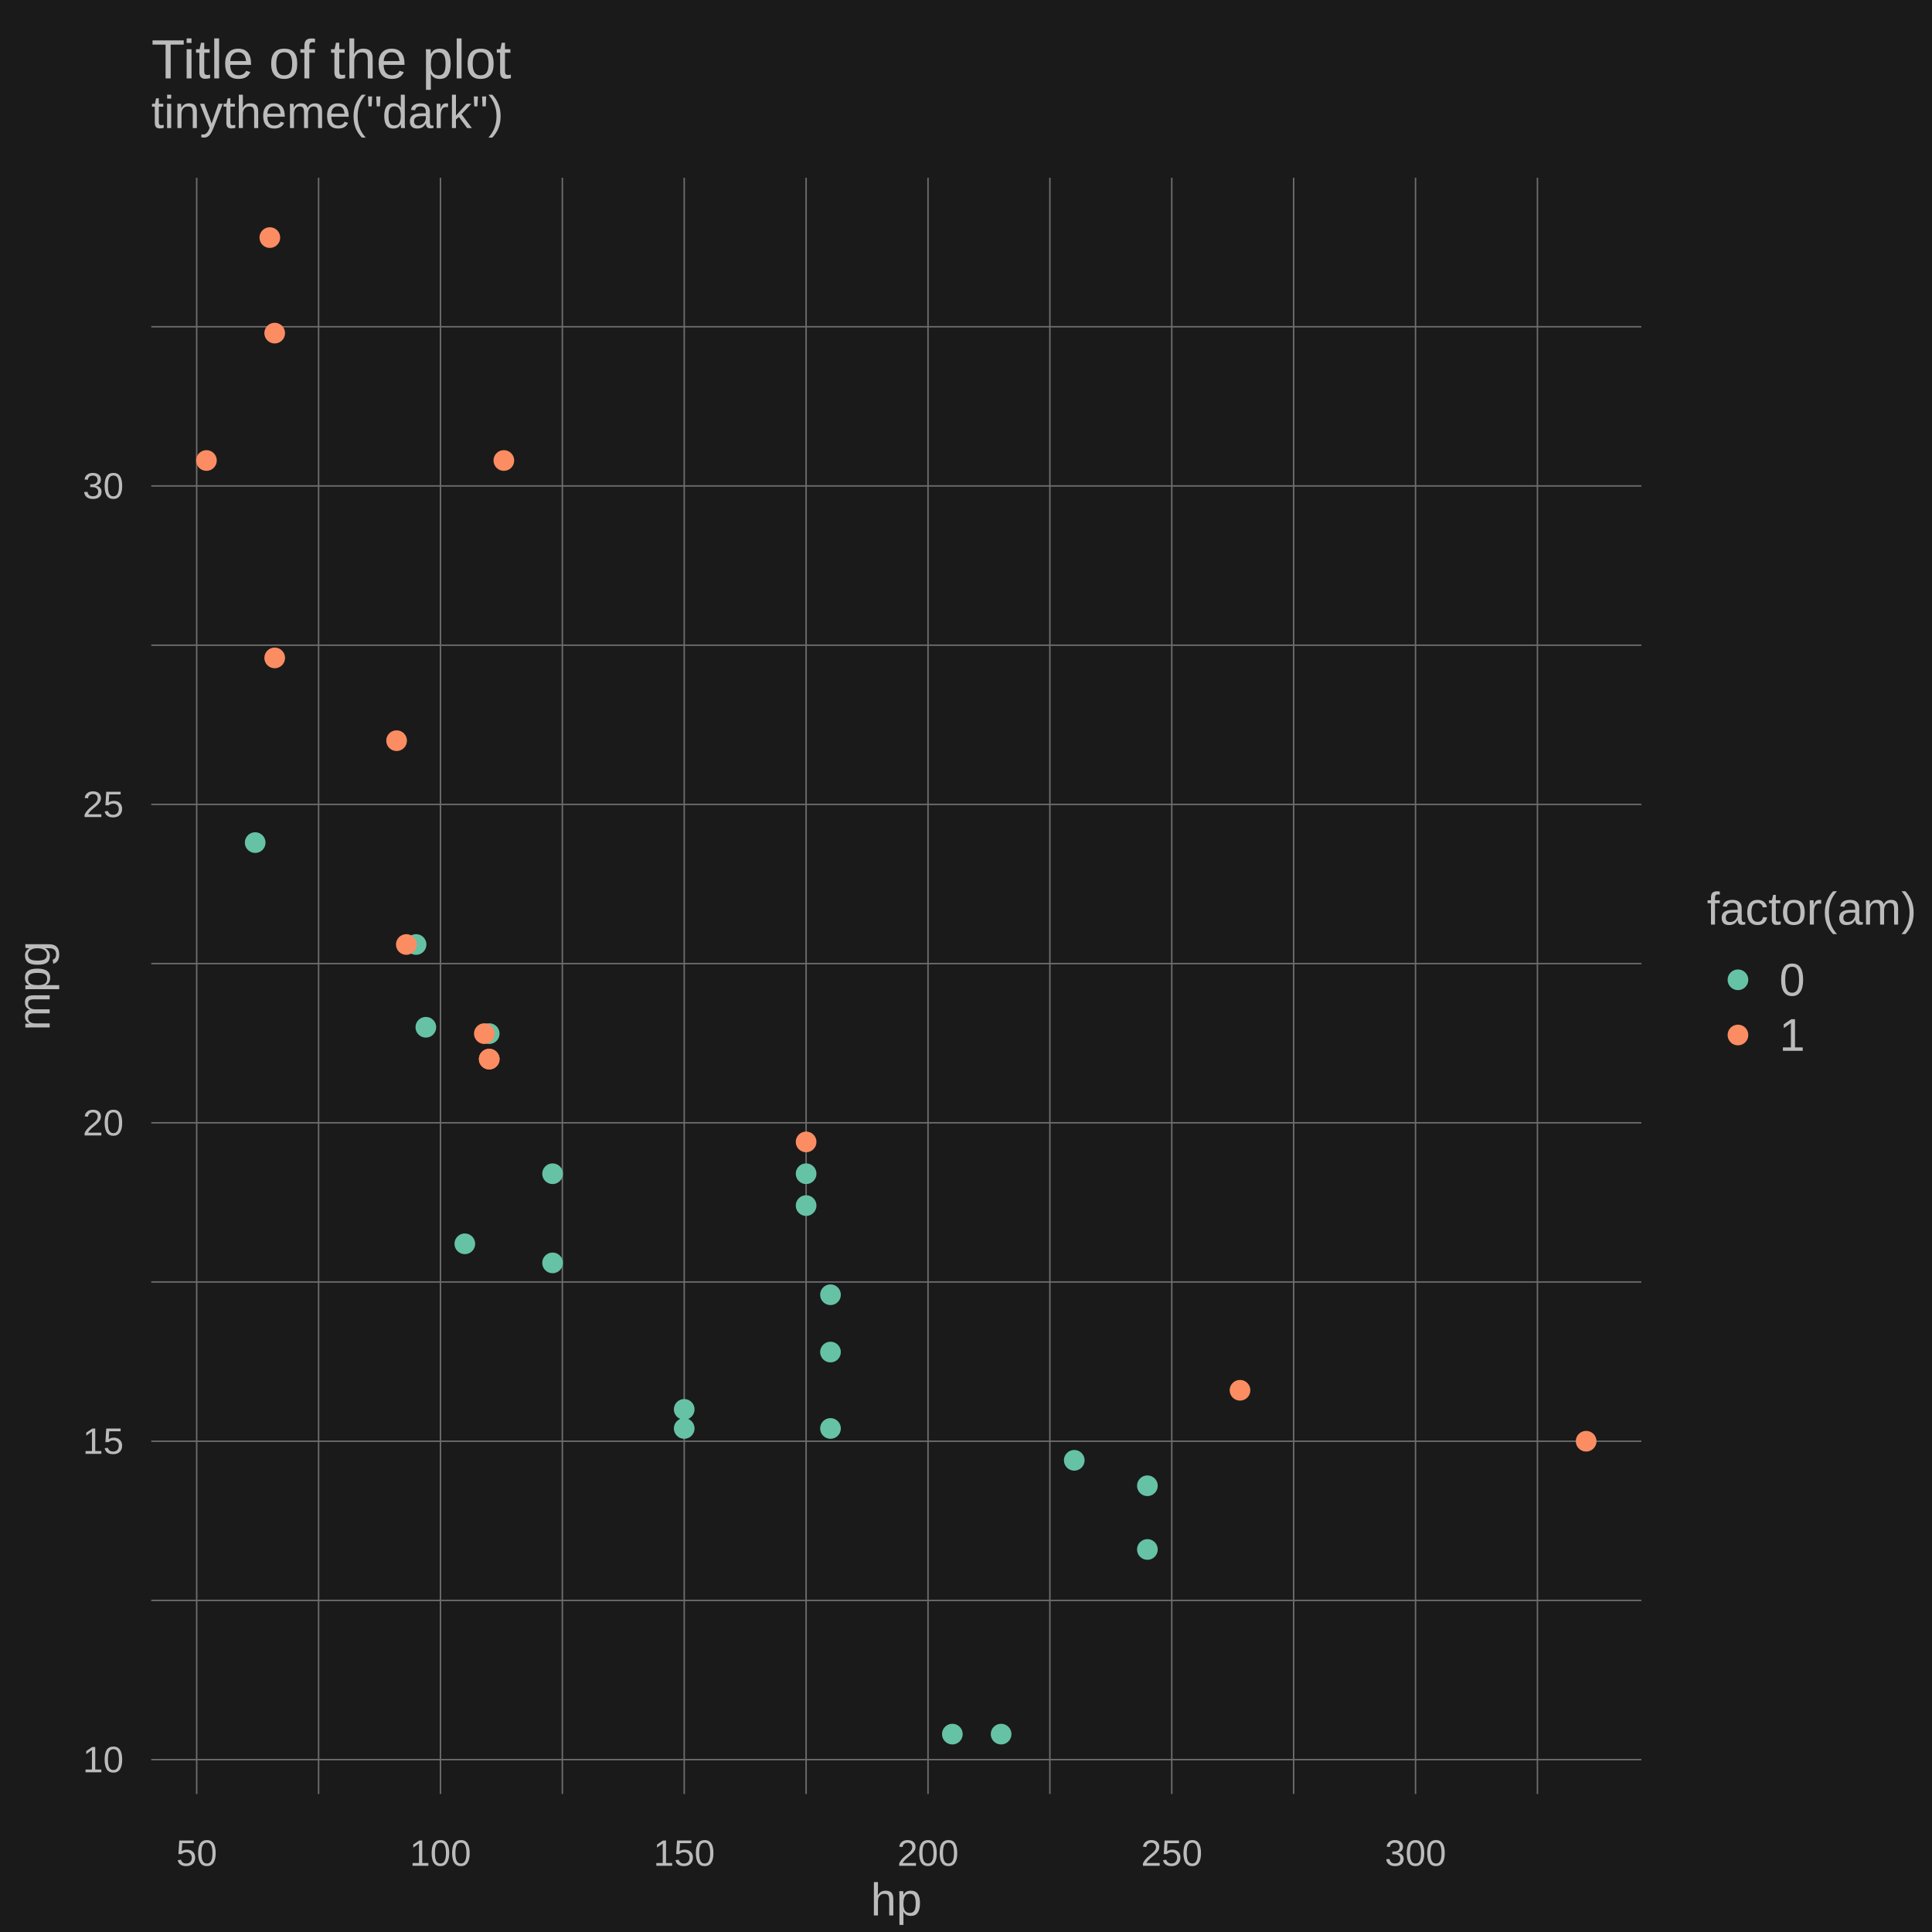
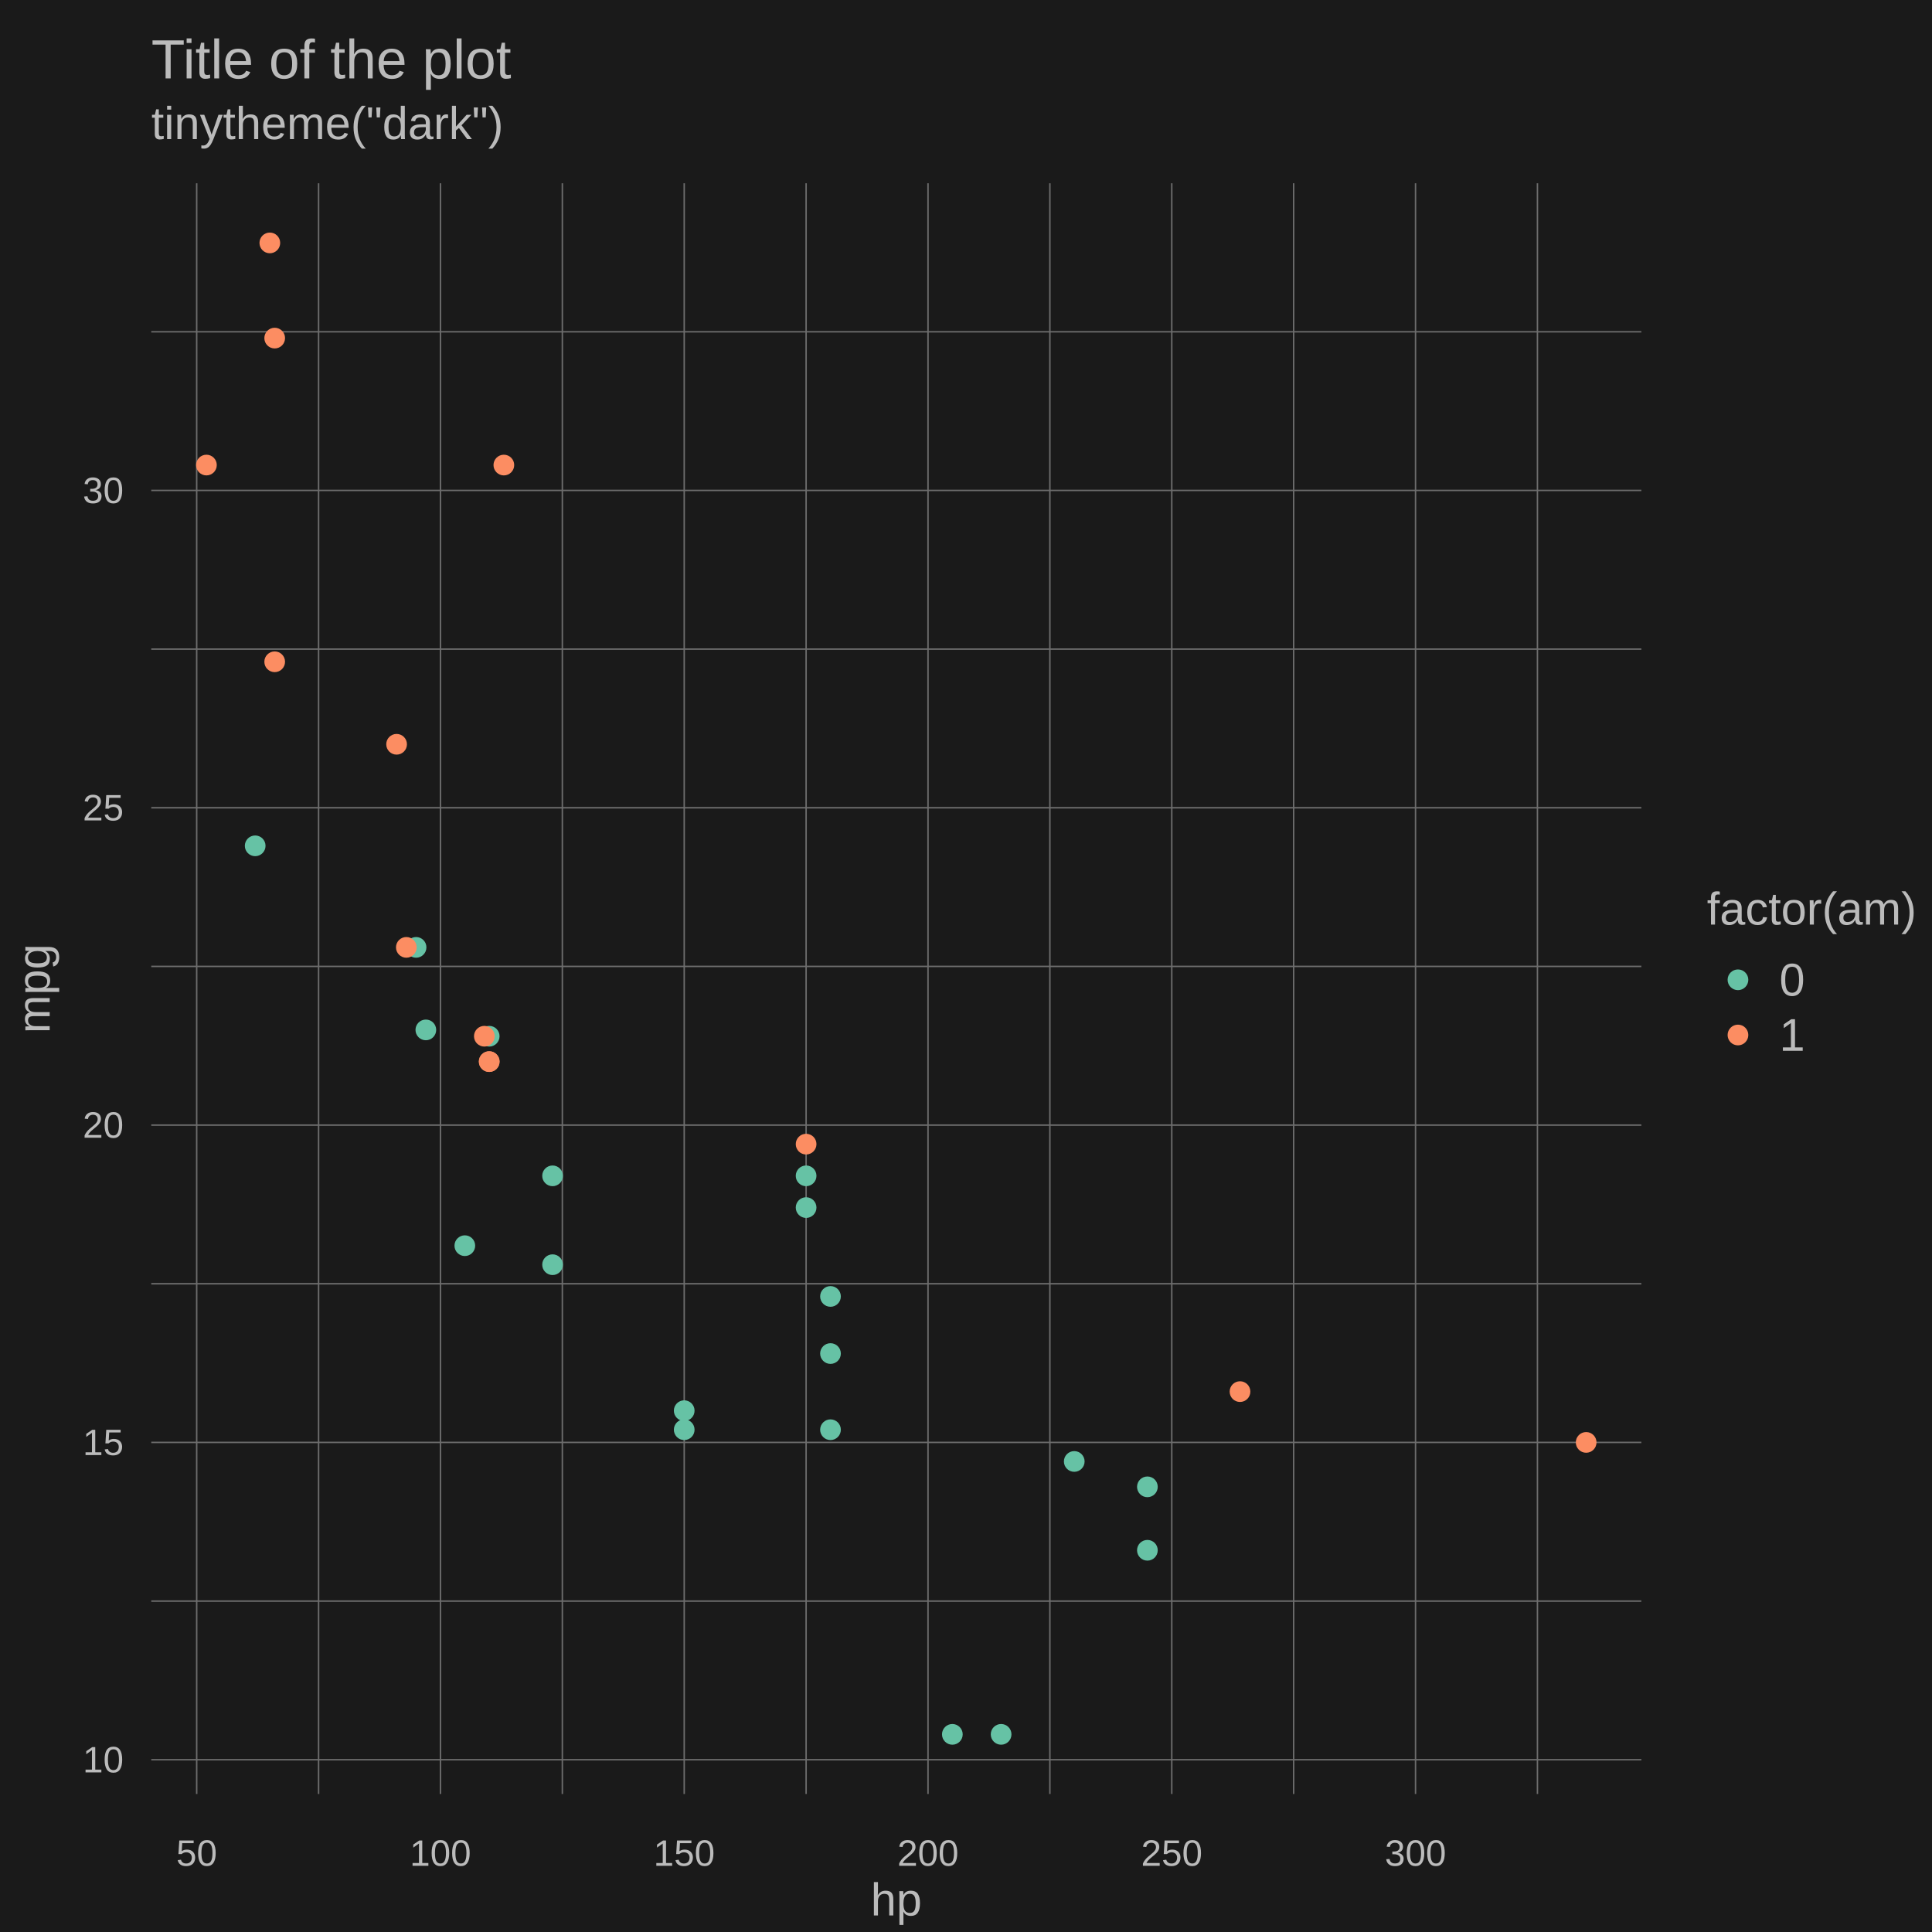
<svg xmlns="http://www.w3.org/2000/svg" width="504.00pt" height="504.00pt" viewBox="0 0 504.00 504.00">
  <g class="svglite">
    <defs>
      <style type="text/css">
    .svglite line, .svglite polyline, .svglite polygon, .svglite path, .svglite rect, .svglite circle {
      fill: none;
      stroke: #000000;
      stroke-linecap: round;
      stroke-linejoin: round;
      stroke-miterlimit: 10.00;
    }
    .svglite text {
      white-space: pre;
    }
    .svglite g.glyphgroup path {
      fill: inherit;
      stroke: none;
    }
  </style>
    </defs>
    <rect width="100%" height="100%" style="stroke: none; fill: #1A1A1A;" />
    <defs>
      <clipPath id="cpMC4wMHw1MDQuMDB8MC4wMHw1MDQuMDA=">
        <rect x="0.00" y="0.00" width="504.00" height="504.00" />
      </clipPath>
    </defs>
    <g clip-path="url(#cpMC4wMHw1MDQuMDB8MC4wMHw1MDQuMDA=)">
      <circle cx="453.38" cy="255.60" r="2.70" style="stroke-width: 0.38; stroke: none; fill: #66C2A5;" />
      <circle cx="453.38" cy="270.00" r="2.70" style="stroke-width: 0.38; stroke: none; fill: #FC8D62;" />
      <text x="472.62" y="241.20" text-anchor="middle" style="font-size: 12.00px;fill: #BBBBBB; font-family: &quot;Liberation Sans&quot;;" textLength="54.67px" lengthAdjust="spacingAndGlyphs">factor(am)</text>
      <text x="464.18" y="259.73" style="font-size: 12.00px;fill: #BBBBBB; font-family: &quot;Liberation Sans&quot;;" textLength="6.67px" lengthAdjust="spacingAndGlyphs">0</text>
      <text x="464.18" y="274.13" style="font-size: 12.00px;fill: #BBBBBB; font-family: &quot;Liberation Sans&quot;;" textLength="6.67px" lengthAdjust="spacingAndGlyphs">1</text>
-       <text x="39.46" y="33.41" style="font-size: 12.00px;fill: #BBBBBB; font-family: &quot;Liberation Sans&quot;;" textLength="91.89px" lengthAdjust="spacingAndGlyphs">tinytheme("dark")</text>
+       <text x="39.46" y="36.29" style="font-size: 12.00px;fill: #BBBBBB; font-family: &quot;Liberation Sans&quot;;" textLength="91.89px" lengthAdjust="spacingAndGlyphs">tinytheme("dark")</text>
    </g>
    <defs>
      <clipPath id="cpMC4wMHw0MjguMTh8MC4wMHw1MDQuMDA=">
        <rect x="0.00" y="0.00" width="428.18" height="504.00" />
      </clipPath>
    </defs>
    <g clip-path="url(#cpMC4wMHw0MjguMTh8MC4wMHw1MDQuMDA=)">
      <text x="39.46" y="20.45" style="font-size: 14.40px;fill: #BBBBBB; font-family: &quot;Liberation Sans&quot;;" textLength="93.88px" lengthAdjust="spacingAndGlyphs">Title of the plot</text>
      <text x="233.82" y="499.68" text-anchor="middle" style="font-size: 12.00px;fill: #BBBBBB; font-family: &quot;Liberation Sans&quot;;" textLength="13.34px" lengthAdjust="spacingAndGlyphs">hp</text>
-       <text transform="translate(12.96,257.18) rotate(-90)" text-anchor="middle" style="font-size: 12.00px;fill: #BBBBBB; font-family: &quot;Liberation Sans&quot;;" textLength="23.34px" lengthAdjust="spacingAndGlyphs">mpg</text>
+       <text transform="translate(12.96,257.90) rotate(-90)" text-anchor="middle" style="font-size: 12.00px;fill: #BBBBBB; font-family: &quot;Liberation Sans&quot;;" textLength="23.34px" lengthAdjust="spacingAndGlyphs">mpg</text>
    </g>
    <g clip-path="url(#cpMC4wMHw1MDQuMDB8MC4wMHw1MDQuMDA=)">
      <text x="51.31" y="486.72" text-anchor="middle" style="font-size: 9.60px;fill: #BBBBBB; font-family: &quot;Liberation Sans&quot;;" textLength="10.66px" lengthAdjust="spacingAndGlyphs">50</text>
      <text x="114.90" y="486.72" text-anchor="middle" style="font-size: 9.60px;fill: #BBBBBB; font-family: &quot;Liberation Sans&quot;;" textLength="15.98px" lengthAdjust="spacingAndGlyphs">100</text>
      <text x="178.49" y="486.72" text-anchor="middle" style="font-size: 9.60px;fill: #BBBBBB; font-family: &quot;Liberation Sans&quot;;" textLength="15.98px" lengthAdjust="spacingAndGlyphs">150</text>
      <text x="242.09" y="486.72" text-anchor="middle" style="font-size: 9.60px;fill: #BBBBBB; font-family: &quot;Liberation Sans&quot;;" textLength="15.98px" lengthAdjust="spacingAndGlyphs">200</text>
      <text x="305.68" y="486.72" text-anchor="middle" style="font-size: 9.60px;fill: #BBBBBB; font-family: &quot;Liberation Sans&quot;;" textLength="15.98px" lengthAdjust="spacingAndGlyphs">250</text>
      <text x="369.27" y="486.72" text-anchor="middle" style="font-size: 9.60px;fill: #BBBBBB; font-family: &quot;Liberation Sans&quot;;" textLength="15.98px" lengthAdjust="spacingAndGlyphs">300</text>
-       <text x="32.26" y="462.33" text-anchor="end" style="font-size: 9.60px;fill: #BBBBBB; font-family: &quot;Liberation Sans&quot;;" textLength="10.66px" lengthAdjust="spacingAndGlyphs">10</text>
-       <text x="32.26" y="379.26" text-anchor="end" style="font-size: 9.60px;fill: #BBBBBB; font-family: &quot;Liberation Sans&quot;;" textLength="10.66px" lengthAdjust="spacingAndGlyphs">15</text>
-       <text x="32.26" y="296.20" text-anchor="end" style="font-size: 9.60px;fill: #BBBBBB; font-family: &quot;Liberation Sans&quot;;" textLength="10.66px" lengthAdjust="spacingAndGlyphs">20</text>
-       <text x="32.26" y="213.14" text-anchor="end" style="font-size: 9.60px;fill: #BBBBBB; font-family: &quot;Liberation Sans&quot;;" textLength="10.66px" lengthAdjust="spacingAndGlyphs">25</text>
-       <text x="32.26" y="130.07" text-anchor="end" style="font-size: 9.60px;fill: #BBBBBB; font-family: &quot;Liberation Sans&quot;;" textLength="10.66px" lengthAdjust="spacingAndGlyphs">30</text>
+       <text x="32.26" y="462.36" text-anchor="end" style="font-size: 9.60px;fill: #BBBBBB; font-family: &quot;Liberation Sans&quot;;" textLength="10.66px" lengthAdjust="spacingAndGlyphs">10</text>
+       <text x="32.26" y="379.58" text-anchor="end" style="font-size: 9.60px;fill: #BBBBBB; font-family: &quot;Liberation Sans&quot;;" textLength="10.66px" lengthAdjust="spacingAndGlyphs">15</text>
+       <text x="32.26" y="296.80" text-anchor="end" style="font-size: 9.60px;fill: #BBBBBB; font-family: &quot;Liberation Sans&quot;;" textLength="10.66px" lengthAdjust="spacingAndGlyphs">20</text>
+       <text x="32.26" y="214.02" text-anchor="end" style="font-size: 9.60px;fill: #BBBBBB; font-family: &quot;Liberation Sans&quot;;" textLength="10.66px" lengthAdjust="spacingAndGlyphs">25</text>
+       <text x="32.26" y="131.24" text-anchor="end" style="font-size: 9.60px;fill: #BBBBBB; font-family: &quot;Liberation Sans&quot;;" textLength="10.66px" lengthAdjust="spacingAndGlyphs">30</text>
    </g>
    <defs>
-       <clipPath id="cpMzkuNDZ8NDI4LjE4fDQ2LjM3fDQ2OC4wMA==">
-         <rect x="39.46" y="46.37" width="388.72" height="421.63" />
+       <clipPath id="cpMzkuNDZ8NDI4LjE4fDQ3LjgxfDQ2OC4wMA==">
+         <rect x="39.46" y="47.81" width="388.72" height="420.19" />
      </clipPath>
    </defs>
-     <g clip-path="url(#cpMzkuNDZ8NDI4LjE4fDQ2LjM3fDQ2OC4wMA==)">
-       <line x1="19.51" y1="468.00" x2="19.51" y2="46.37" style="stroke-width: 0.38; stroke: #6D6D6D;" />
-       <line x1="51.31" y1="468.00" x2="51.31" y2="46.37" style="stroke-width: 0.38; stroke: #6D6D6D;" />
-       <line x1="83.11" y1="468.00" x2="83.11" y2="46.37" style="stroke-width: 0.38; stroke: #6D6D6D;" />
-       <line x1="114.90" y1="468.00" x2="114.90" y2="46.37" style="stroke-width: 0.38; stroke: #6D6D6D;" />
-       <line x1="146.70" y1="468.00" x2="146.70" y2="46.37" style="stroke-width: 0.38; stroke: #6D6D6D;" />
-       <line x1="178.49" y1="468.00" x2="178.49" y2="46.37" style="stroke-width: 0.38; stroke: #6D6D6D;" />
-       <line x1="210.29" y1="468.00" x2="210.29" y2="46.37" style="stroke-width: 0.38; stroke: #6D6D6D;" />
-       <line x1="242.09" y1="468.00" x2="242.09" y2="46.37" style="stroke-width: 0.38; stroke: #6D6D6D;" />
-       <line x1="273.88" y1="468.00" x2="273.88" y2="46.37" style="stroke-width: 0.38; stroke: #6D6D6D;" />
-       <line x1="305.68" y1="468.00" x2="305.68" y2="46.37" style="stroke-width: 0.38; stroke: #6D6D6D;" />
-       <line x1="337.47" y1="468.00" x2="337.47" y2="46.37" style="stroke-width: 0.38; stroke: #6D6D6D;" />
-       <line x1="369.27" y1="468.00" x2="369.27" y2="46.37" style="stroke-width: 0.38; stroke: #6D6D6D;" />
-       <line x1="401.07" y1="468.00" x2="401.07" y2="46.37" style="stroke-width: 0.38; stroke: #6D6D6D;" />
-       <line x1="39.46" y1="500.56" x2="428.18" y2="500.56" style="stroke-width: 0.38; stroke: #6D6D6D;" />
-       <line x1="39.46" y1="459.03" x2="428.18" y2="459.03" style="stroke-width: 0.38; stroke: #6D6D6D;" />
-       <line x1="39.46" y1="417.50" x2="428.18" y2="417.50" style="stroke-width: 0.38; stroke: #6D6D6D;" />
-       <line x1="39.46" y1="375.97" x2="428.18" y2="375.97" style="stroke-width: 0.38; stroke: #6D6D6D;" />
-       <line x1="39.46" y1="334.43" x2="428.18" y2="334.43" style="stroke-width: 0.38; stroke: #6D6D6D;" />
-       <line x1="39.46" y1="292.90" x2="428.18" y2="292.90" style="stroke-width: 0.38; stroke: #6D6D6D;" />
-       <line x1="39.46" y1="251.37" x2="428.18" y2="251.37" style="stroke-width: 0.38; stroke: #6D6D6D;" />
-       <line x1="39.46" y1="209.84" x2="428.18" y2="209.84" style="stroke-width: 0.38; stroke: #6D6D6D;" />
-       <line x1="39.46" y1="168.31" x2="428.18" y2="168.31" style="stroke-width: 0.38; stroke: #6D6D6D;" />
-       <line x1="39.46" y1="126.77" x2="428.18" y2="126.77" style="stroke-width: 0.38; stroke: #6D6D6D;" />
-       <line x1="39.46" y1="85.24" x2="428.18" y2="85.24" style="stroke-width: 0.38; stroke: #6D6D6D;" />
-       <circle cx="127.62" cy="269.64" r="2.70" style="stroke-width: 0.38; stroke: none; fill: #66C2A5;" />
-       <circle cx="210.29" cy="314.50" r="2.70" style="stroke-width: 0.38; stroke: none; fill: #66C2A5;" />
-       <circle cx="121.26" cy="324.47" r="2.70" style="stroke-width: 0.38; stroke: none; fill: #66C2A5;" />
-       <circle cx="299.32" cy="387.59" r="2.70" style="stroke-width: 0.38; stroke: none; fill: #66C2A5;" />
-       <circle cx="66.57" cy="219.81" r="2.70" style="stroke-width: 0.38; stroke: none; fill: #66C2A5;" />
-       <circle cx="108.54" cy="246.39" r="2.70" style="stroke-width: 0.38; stroke: none; fill: #66C2A5;" />
-       <circle cx="144.15" cy="306.19" r="2.70" style="stroke-width: 0.38; stroke: none; fill: #66C2A5;" />
-       <circle cx="144.15" cy="329.45" r="2.70" style="stroke-width: 0.38; stroke: none; fill: #66C2A5;" />
-       <circle cx="216.65" cy="352.71" r="2.70" style="stroke-width: 0.38; stroke: none; fill: #66C2A5;" />
-       <circle cx="216.65" cy="337.76" r="2.70" style="stroke-width: 0.38; stroke: none; fill: #66C2A5;" />
-       <circle cx="216.65" cy="372.64" r="2.70" style="stroke-width: 0.38; stroke: none; fill: #66C2A5;" />
-       <circle cx="248.44" cy="452.38" r="2.70" style="stroke-width: 0.38; stroke: none; fill: #66C2A5;" />
-       <circle cx="261.16" cy="452.38" r="2.70" style="stroke-width: 0.38; stroke: none; fill: #66C2A5;" />
-       <circle cx="280.24" cy="380.95" r="2.70" style="stroke-width: 0.38; stroke: none; fill: #66C2A5;" />
-       <circle cx="111.09" cy="267.98" r="2.70" style="stroke-width: 0.38; stroke: none; fill: #66C2A5;" />
-       <circle cx="178.49" cy="367.66" r="2.70" style="stroke-width: 0.38; stroke: none; fill: #66C2A5;" />
-       <circle cx="178.49" cy="372.64" r="2.70" style="stroke-width: 0.38; stroke: none; fill: #66C2A5;" />
-       <circle cx="299.32" cy="404.21" r="2.70" style="stroke-width: 0.38; stroke: none; fill: #66C2A5;" />
-       <circle cx="210.29" cy="306.19" r="2.70" style="stroke-width: 0.38; stroke: none; fill: #66C2A5;" />
-       <circle cx="127.62" cy="276.29" r="2.70" style="stroke-width: 0.38; stroke: none; fill: #FC8D62;" />
-       <circle cx="127.62" cy="276.29" r="2.70" style="stroke-width: 0.38; stroke: none; fill: #FC8D62;" />
-       <circle cx="106.00" cy="246.39" r="2.70" style="stroke-width: 0.38; stroke: none; fill: #FC8D62;" />
-       <circle cx="71.66" cy="86.90" r="2.70" style="stroke-width: 0.38; stroke: none; fill: #FC8D62;" />
-       <circle cx="53.85" cy="120.13" r="2.70" style="stroke-width: 0.38; stroke: none; fill: #FC8D62;" />
-       <circle cx="70.39" cy="61.98" r="2.70" style="stroke-width: 0.38; stroke: none; fill: #FC8D62;" />
-       <circle cx="71.66" cy="171.63" r="2.70" style="stroke-width: 0.38; stroke: none; fill: #FC8D62;" />
-       <circle cx="103.46" cy="193.22" r="2.70" style="stroke-width: 0.38; stroke: none; fill: #FC8D62;" />
-       <circle cx="131.44" cy="120.13" r="2.70" style="stroke-width: 0.38; stroke: none; fill: #FC8D62;" />
-       <circle cx="323.48" cy="362.68" r="2.70" style="stroke-width: 0.38; stroke: none; fill: #FC8D62;" />
-       <circle cx="210.29" cy="297.89" r="2.70" style="stroke-width: 0.38; stroke: none; fill: #FC8D62;" />
-       <circle cx="413.78" cy="375.97" r="2.70" style="stroke-width: 0.38; stroke: none; fill: #FC8D62;" />
-       <circle cx="126.35" cy="269.64" r="2.70" style="stroke-width: 0.38; stroke: none; fill: #FC8D62;" />
+     <g clip-path="url(#cpMzkuNDZ8NDI4LjE4fDQ3LjgxfDQ2OC4wMA==)">
+       <line x1="19.51" y1="468.00" x2="19.51" y2="47.81" style="stroke-width: 0.38; stroke: #6D6D6D;" />
+       <line x1="51.31" y1="468.00" x2="51.31" y2="47.81" style="stroke-width: 0.38; stroke: #6D6D6D;" />
+       <line x1="83.11" y1="468.00" x2="83.11" y2="47.81" style="stroke-width: 0.38; stroke: #6D6D6D;" />
+       <line x1="114.90" y1="468.00" x2="114.90" y2="47.81" style="stroke-width: 0.38; stroke: #6D6D6D;" />
+       <line x1="146.70" y1="468.00" x2="146.70" y2="47.81" style="stroke-width: 0.38; stroke: #6D6D6D;" />
+       <line x1="178.49" y1="468.00" x2="178.49" y2="47.81" style="stroke-width: 0.38; stroke: #6D6D6D;" />
+       <line x1="210.29" y1="468.00" x2="210.29" y2="47.81" style="stroke-width: 0.38; stroke: #6D6D6D;" />
+       <line x1="242.09" y1="468.00" x2="242.09" y2="47.81" style="stroke-width: 0.38; stroke: #6D6D6D;" />
+       <line x1="273.88" y1="468.00" x2="273.88" y2="47.81" style="stroke-width: 0.38; stroke: #6D6D6D;" />
+       <line x1="305.68" y1="468.00" x2="305.68" y2="47.81" style="stroke-width: 0.38; stroke: #6D6D6D;" />
+       <line x1="337.47" y1="468.00" x2="337.47" y2="47.81" style="stroke-width: 0.38; stroke: #6D6D6D;" />
+       <line x1="369.27" y1="468.00" x2="369.27" y2="47.81" style="stroke-width: 0.38; stroke: #6D6D6D;" />
+       <line x1="401.07" y1="468.00" x2="401.07" y2="47.81" style="stroke-width: 0.38; stroke: #6D6D6D;" />
+       <line x1="39.46" y1="500.45" x2="428.18" y2="500.45" style="stroke-width: 0.38; stroke: #6D6D6D;" />
+       <line x1="39.46" y1="459.06" x2="428.18" y2="459.06" style="stroke-width: 0.38; stroke: #6D6D6D;" />
+       <line x1="39.46" y1="417.67" x2="428.18" y2="417.67" style="stroke-width: 0.38; stroke: #6D6D6D;" />
+       <line x1="39.46" y1="376.28" x2="428.18" y2="376.28" style="stroke-width: 0.38; stroke: #6D6D6D;" />
+       <line x1="39.46" y1="334.89" x2="428.18" y2="334.89" style="stroke-width: 0.38; stroke: #6D6D6D;" />
+       <line x1="39.46" y1="293.50" x2="428.18" y2="293.50" style="stroke-width: 0.38; stroke: #6D6D6D;" />
+       <line x1="39.46" y1="252.11" x2="428.18" y2="252.11" style="stroke-width: 0.38; stroke: #6D6D6D;" />
+       <line x1="39.46" y1="210.72" x2="428.18" y2="210.72" style="stroke-width: 0.38; stroke: #6D6D6D;" />
+       <line x1="39.46" y1="169.33" x2="428.18" y2="169.33" style="stroke-width: 0.38; stroke: #6D6D6D;" />
+       <line x1="39.46" y1="127.94" x2="428.18" y2="127.94" style="stroke-width: 0.38; stroke: #6D6D6D;" />
+       <line x1="39.46" y1="86.55" x2="428.18" y2="86.55" style="stroke-width: 0.38; stroke: #6D6D6D;" />
+       <circle cx="127.62" cy="270.32" r="2.70" style="stroke-width: 0.38; stroke: none; fill: #66C2A5;" />
+       <circle cx="210.29" cy="315.02" r="2.70" style="stroke-width: 0.38; stroke: none; fill: #66C2A5;" />
+       <circle cx="121.26" cy="324.96" r="2.70" style="stroke-width: 0.38; stroke: none; fill: #66C2A5;" />
+       <circle cx="299.32" cy="387.87" r="2.70" style="stroke-width: 0.38; stroke: none; fill: #66C2A5;" />
+       <circle cx="66.57" cy="220.65" r="2.70" style="stroke-width: 0.38; stroke: none; fill: #66C2A5;" />
+       <circle cx="108.54" cy="247.14" r="2.70" style="stroke-width: 0.38; stroke: none; fill: #66C2A5;" />
+       <circle cx="144.15" cy="306.74" r="2.70" style="stroke-width: 0.38; stroke: none; fill: #66C2A5;" />
+       <circle cx="144.15" cy="329.92" r="2.70" style="stroke-width: 0.38; stroke: none; fill: #66C2A5;" />
+       <circle cx="216.65" cy="353.10" r="2.70" style="stroke-width: 0.38; stroke: none; fill: #66C2A5;" />
+       <circle cx="216.65" cy="338.20" r="2.70" style="stroke-width: 0.38; stroke: none; fill: #66C2A5;" />
+       <circle cx="216.65" cy="372.97" r="2.70" style="stroke-width: 0.38; stroke: none; fill: #66C2A5;" />
+       <circle cx="248.44" cy="452.44" r="2.70" style="stroke-width: 0.38; stroke: none; fill: #66C2A5;" />
+       <circle cx="261.16" cy="452.44" r="2.70" style="stroke-width: 0.38; stroke: none; fill: #66C2A5;" />
+       <circle cx="280.24" cy="381.25" r="2.70" style="stroke-width: 0.38; stroke: none; fill: #66C2A5;" />
+       <circle cx="111.09" cy="268.67" r="2.70" style="stroke-width: 0.38; stroke: none; fill: #66C2A5;" />
+       <circle cx="178.49" cy="368.00" r="2.70" style="stroke-width: 0.38; stroke: none; fill: #66C2A5;" />
+       <circle cx="178.49" cy="372.97" r="2.70" style="stroke-width: 0.38; stroke: none; fill: #66C2A5;" />
+       <circle cx="299.32" cy="404.42" r="2.70" style="stroke-width: 0.38; stroke: none; fill: #66C2A5;" />
+       <circle cx="210.29" cy="306.74" r="2.70" style="stroke-width: 0.38; stroke: none; fill: #66C2A5;" />
+       <circle cx="127.62" cy="276.94" r="2.70" style="stroke-width: 0.38; stroke: none; fill: #FC8D62;" />
+       <circle cx="127.62" cy="276.94" r="2.70" style="stroke-width: 0.38; stroke: none; fill: #FC8D62;" />
+       <circle cx="106.00" cy="247.14" r="2.70" style="stroke-width: 0.38; stroke: none; fill: #FC8D62;" />
+       <circle cx="71.66" cy="88.20" r="2.70" style="stroke-width: 0.38; stroke: none; fill: #FC8D62;" />
+       <circle cx="53.85" cy="121.32" r="2.70" style="stroke-width: 0.38; stroke: none; fill: #FC8D62;" />
+       <circle cx="70.39" cy="63.37" r="2.70" style="stroke-width: 0.38; stroke: none; fill: #FC8D62;" />
+       <circle cx="71.66" cy="172.64" r="2.70" style="stroke-width: 0.38; stroke: none; fill: #FC8D62;" />
+       <circle cx="103.46" cy="194.16" r="2.70" style="stroke-width: 0.38; stroke: none; fill: #FC8D62;" />
+       <circle cx="131.44" cy="121.32" r="2.70" style="stroke-width: 0.38; stroke: none; fill: #FC8D62;" />
+       <circle cx="323.48" cy="363.03" r="2.70" style="stroke-width: 0.38; stroke: none; fill: #FC8D62;" />
+       <circle cx="210.29" cy="298.47" r="2.70" style="stroke-width: 0.38; stroke: none; fill: #FC8D62;" />
+       <circle cx="413.78" cy="376.28" r="2.70" style="stroke-width: 0.38; stroke: none; fill: #FC8D62;" />
+       <circle cx="126.35" cy="270.32" r="2.70" style="stroke-width: 0.38; stroke: none; fill: #FC8D62;" />
    </g>
  </g>
</svg>
